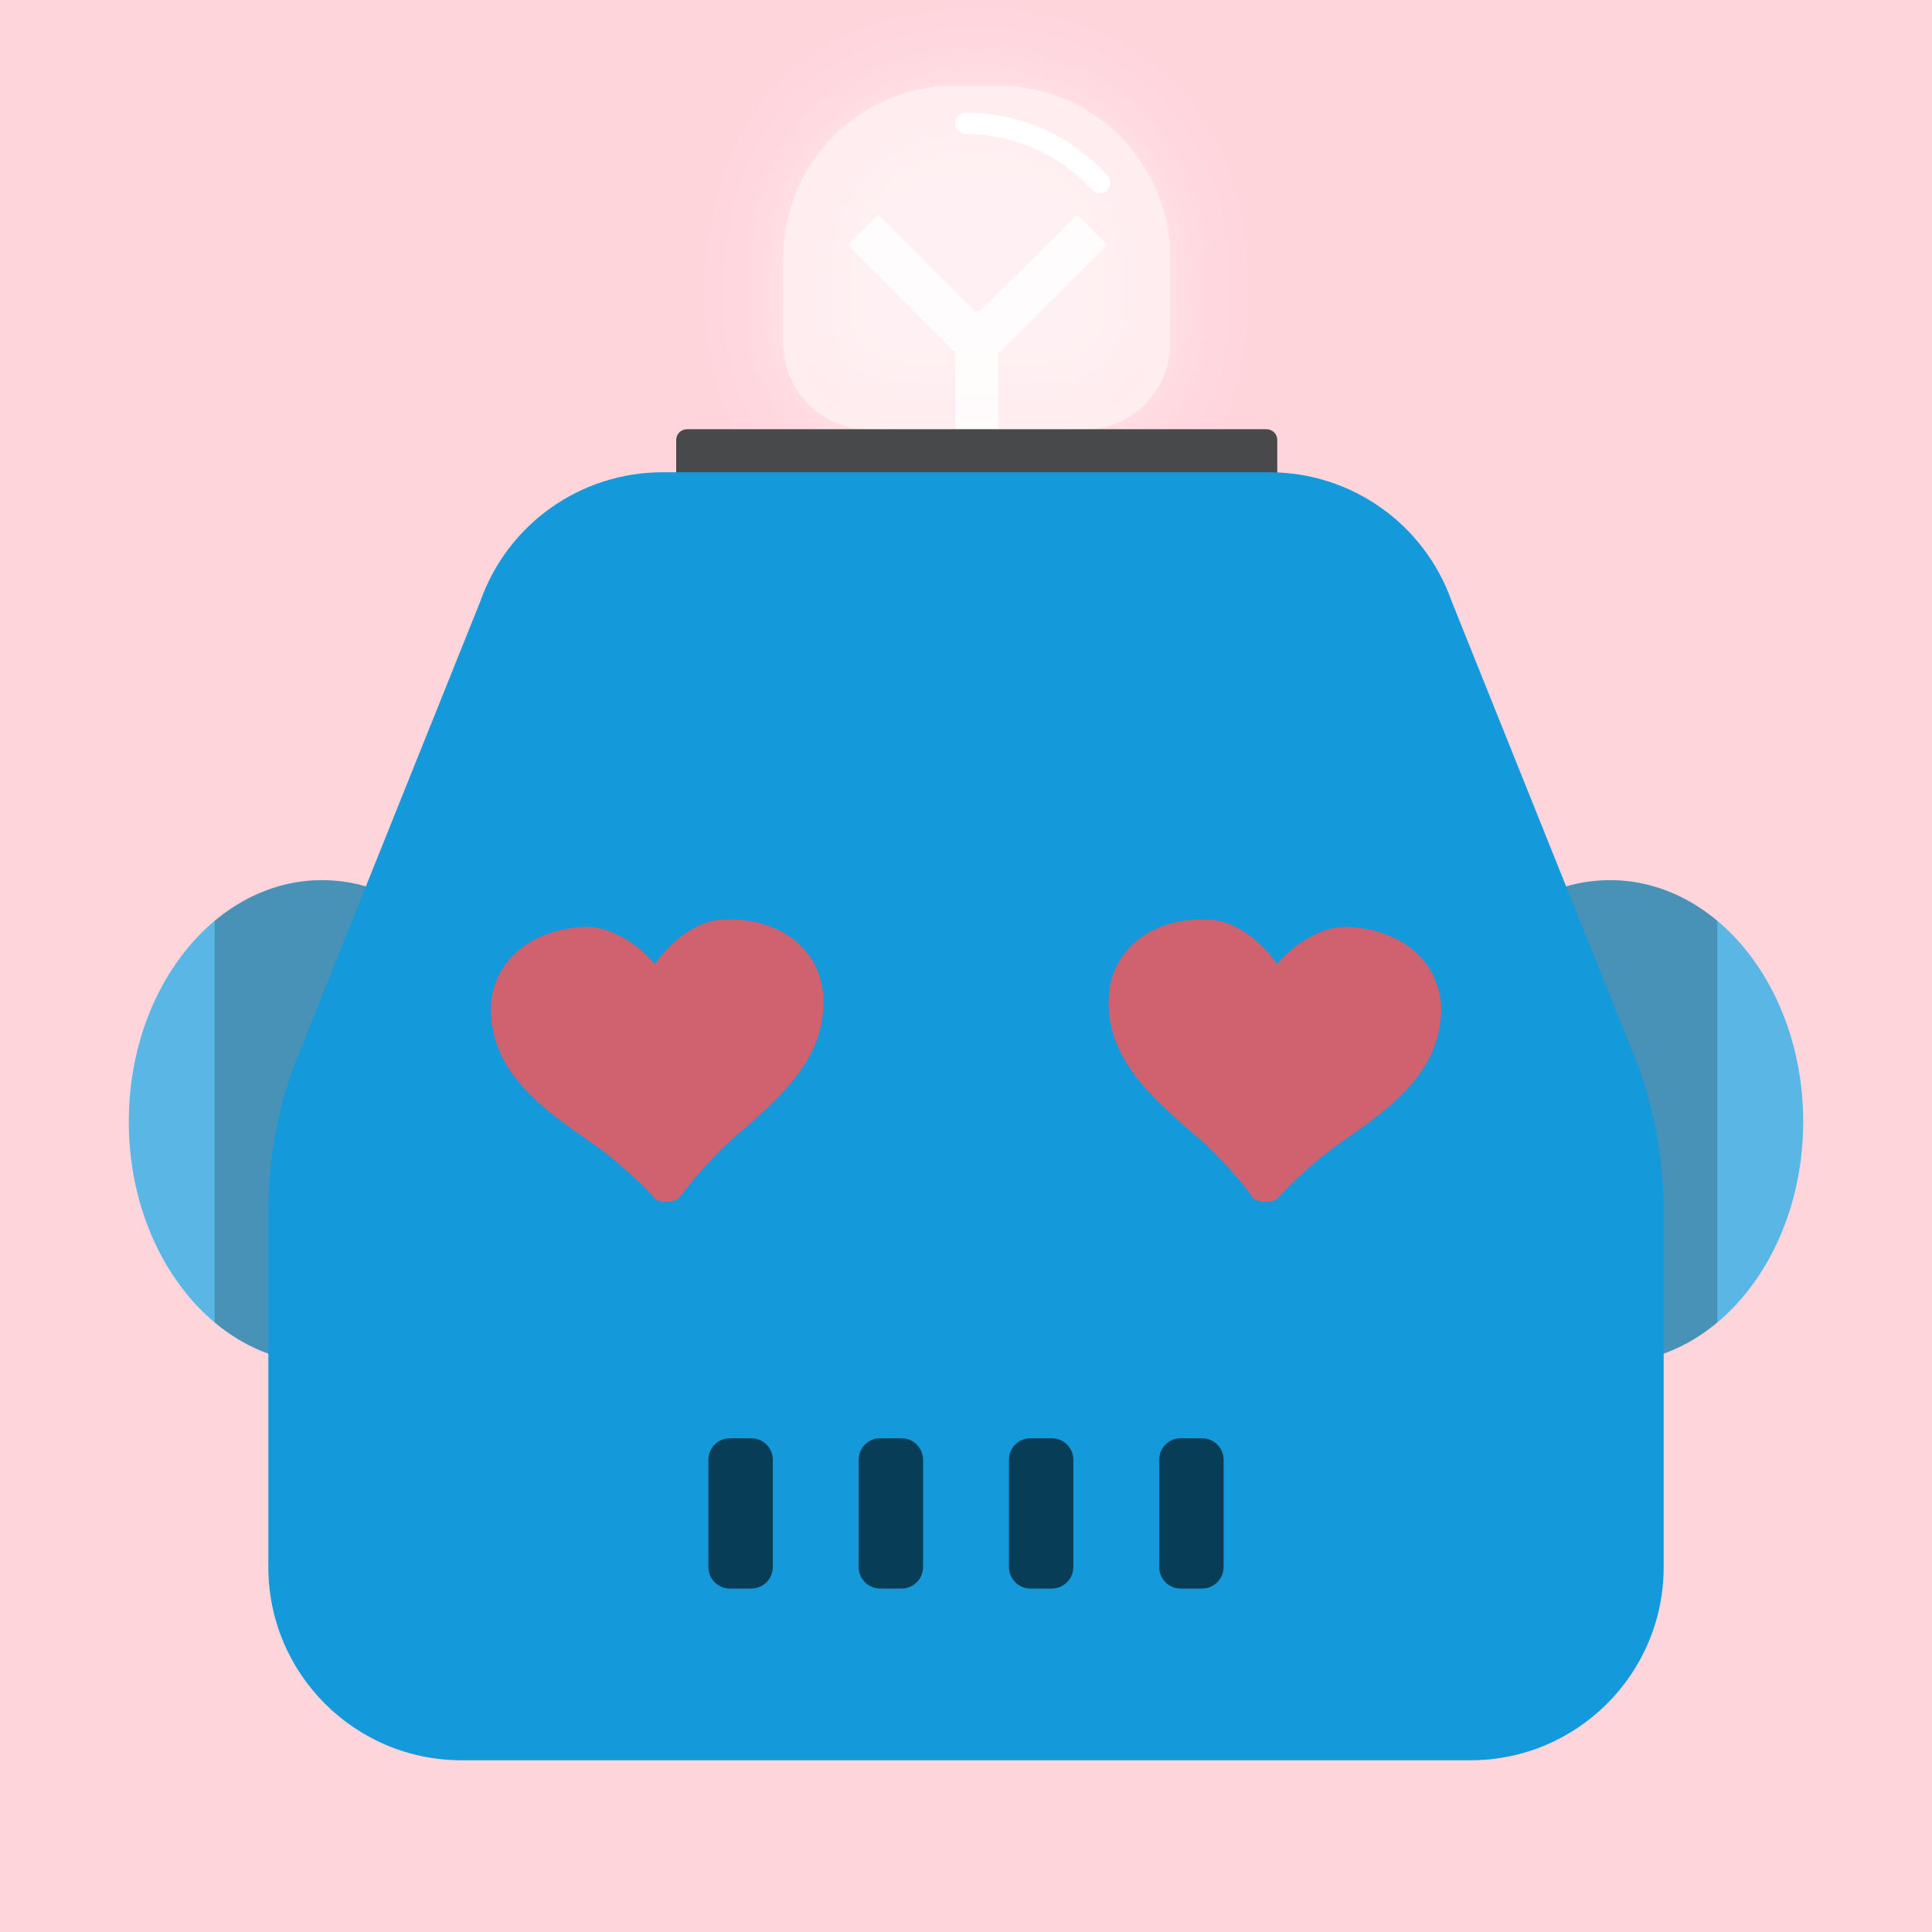
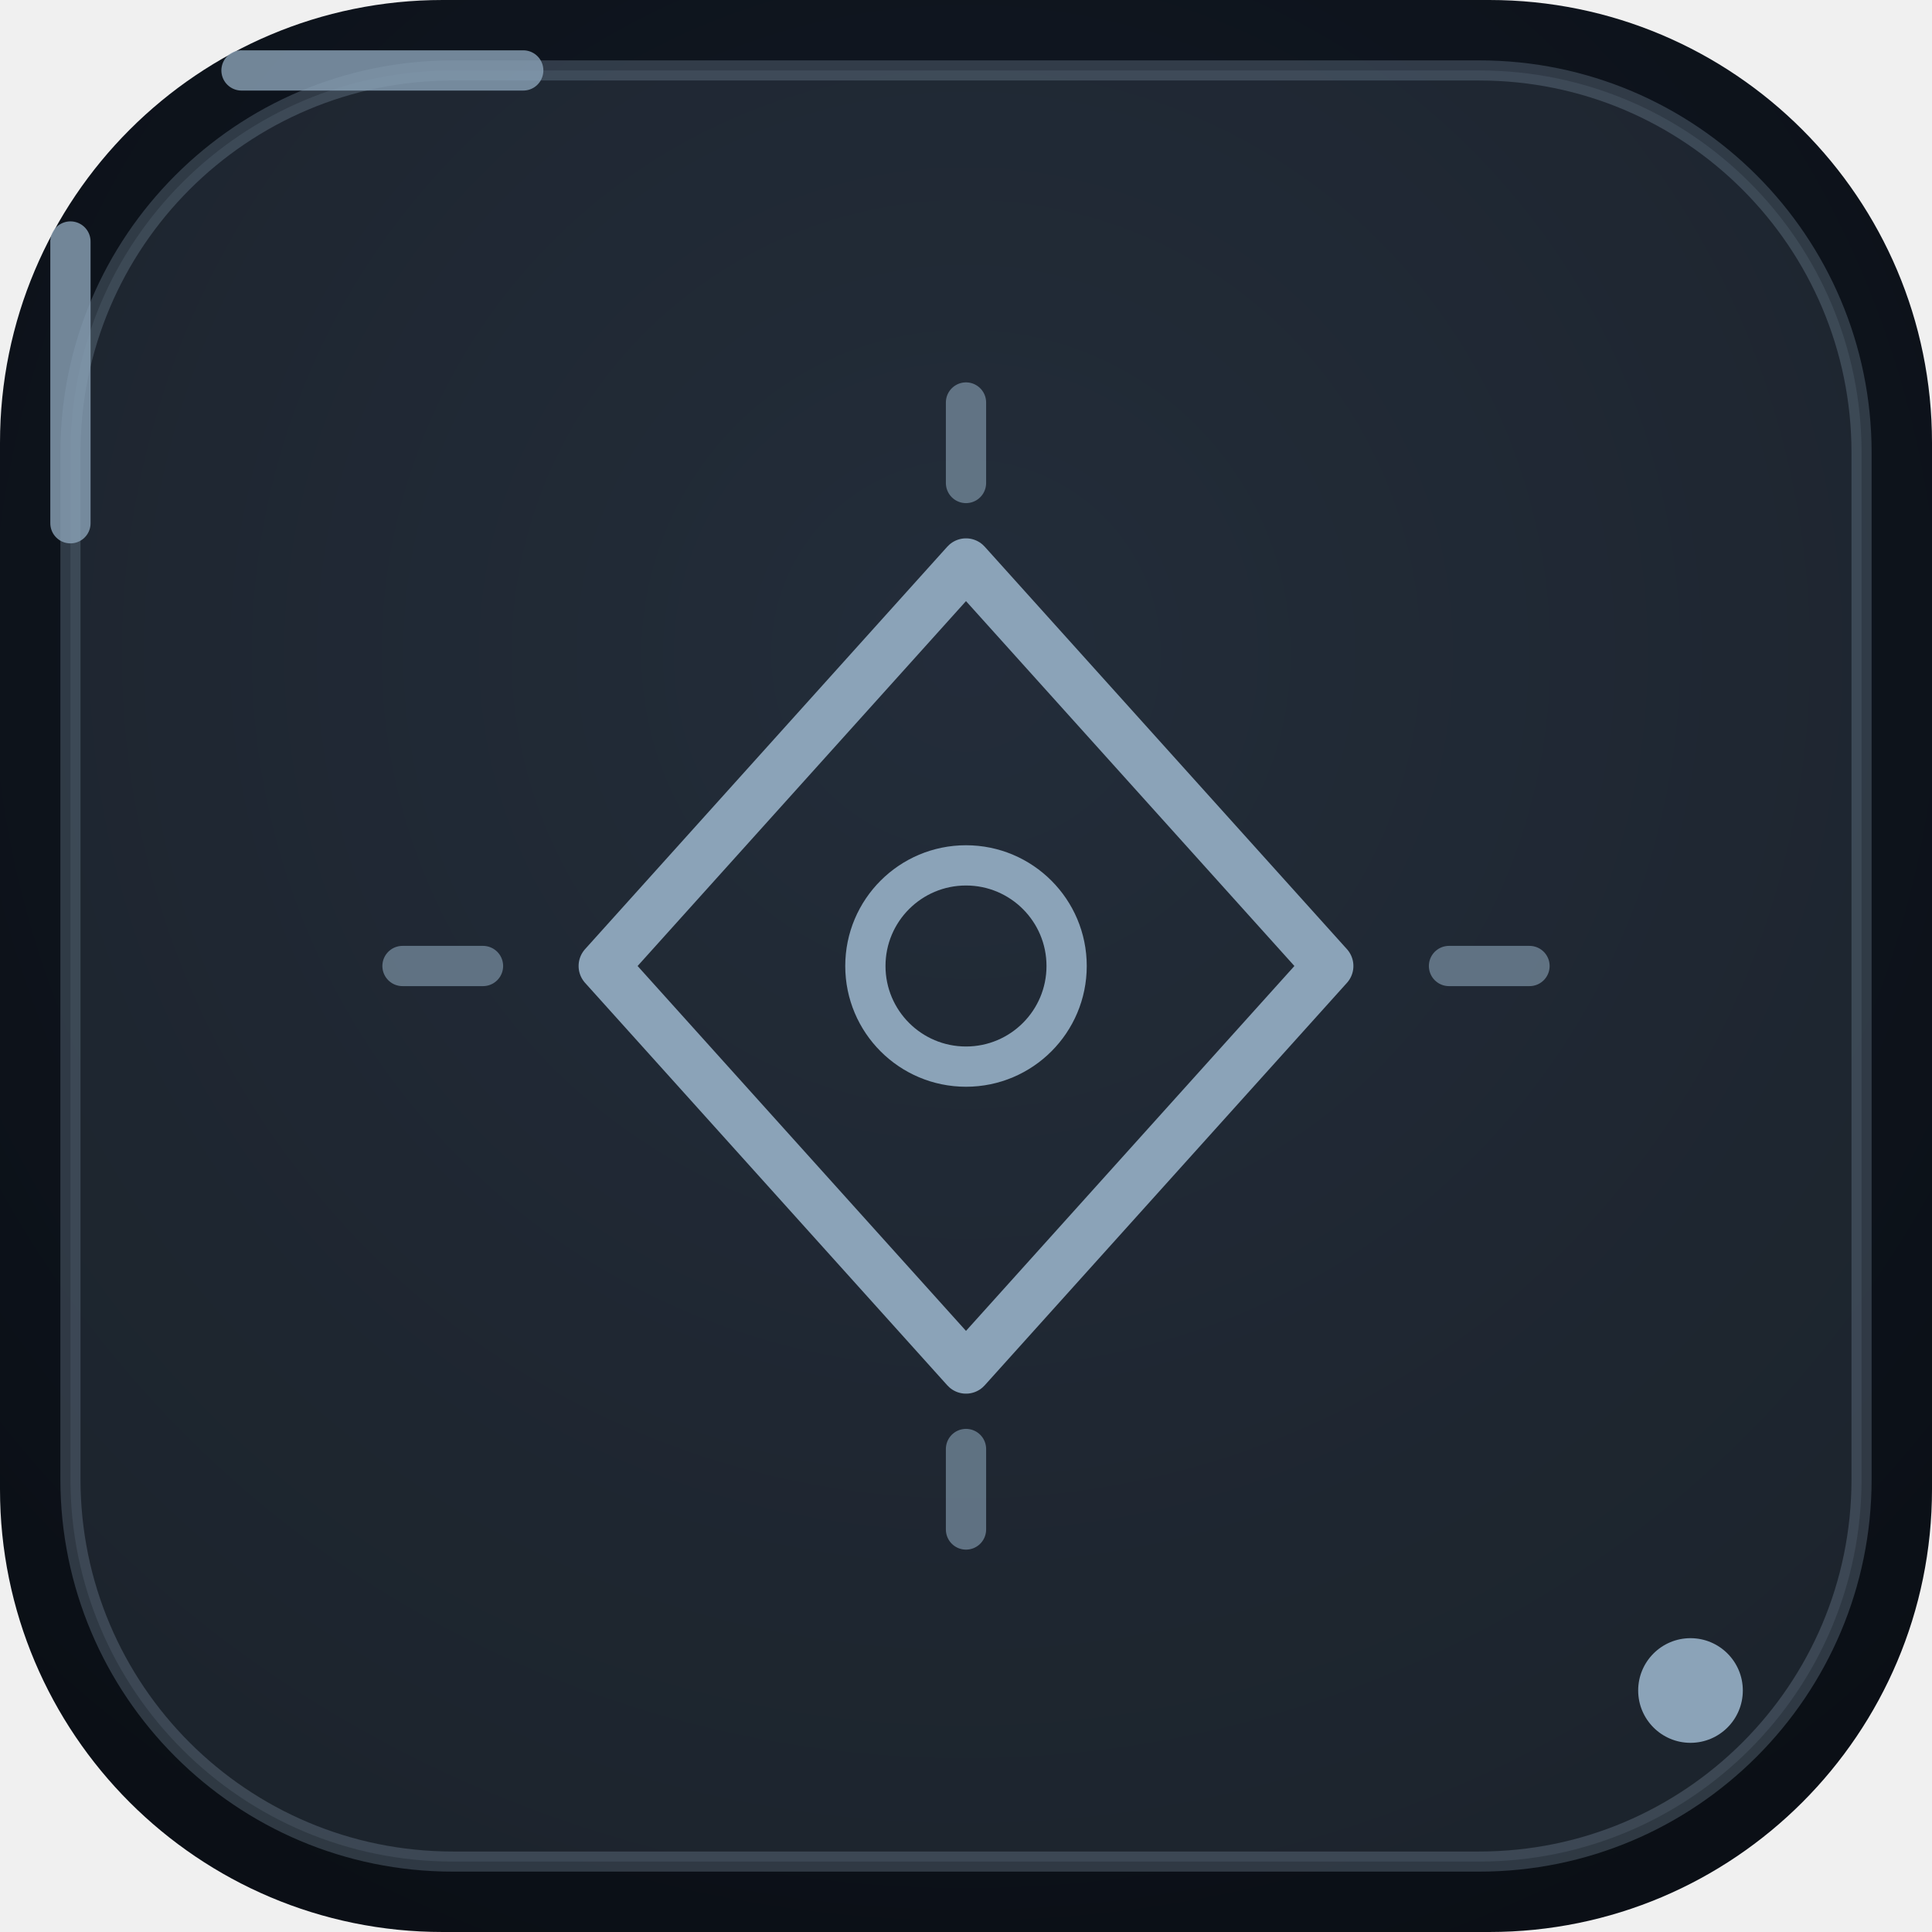
- <svg xmlns="http://www.w3.org/2000/svg" viewBox="0 0 180 180" fill="none" shape-rendering="auto" aria-hidden="true">
+ <svg xmlns="http://www.w3.org/2000/svg" viewBox="0 0 96 96" role="img" aria-label="未知节点">
  <defs>
-     <g id="sides-round-942526c9">
-       <mask id="sidesRound-a" style="mask-type:luminance">
-         <ellipse cx="144" cy="38.5" rx="18" ry="22.5" fill="white" />
-         <ellipse cx="18" cy="22.5" rx="18" ry="22.5" transform="matrix(-1 0 0 1 42 16)" fill="white" />
-       </mask>
-       <g mask="url(#sidesRound-a)">
-         <path d="M-6 0h180v76H-6z" fill="#1499da" />
-         <path d="M-6 0h180v76H-6z" fill="white" fill-opacity=".3" />
-         <rect x="14" width="140" height="76" fill="black" fill-opacity=".2" />
-       </g>
-     </g>
-     <filter id="topGlowingBulb01-a" x="16" y=".59" width="52" height="48" filterUnits="userSpaceOnUse" color-interpolation-filters="sRGB">
-       <feFlood flood-opacity="0" result="r0" />
-       <feColorMatrix in="SourceAlpha" values="0 0 0 0 0 0 0 0 0 0 0 0 0 0 0 0 0 0 127 0" result="r1" />
-       <feOffset />
-       <feGaussianBlur stdDeviation="4" />
-       <feColorMatrix values="0 0 0 0 1 0 0 0 0 1 0 0 0 0 1 0 0 0 0.5 0" />
-       <feBlend in2="r0" result="r2" />
-       <feBlend in="SourceGraphic" in2="r2" result="r3" />
-       <feColorMatrix in="SourceAlpha" values="0 0 0 0 0 0 0 0 0 0 0 0 0 0 0 0 0 0 127 0" result="r1" />
-       <feOffset />
-       <feGaussianBlur stdDeviation="2" />
-       <feComposite in2="r1" operator="arithmetic" k2="-1" k3="1" />
-       <feColorMatrix values="0 0 0 0 1 0 0 0 0 1 0 0 0 0 1 0 0 0 0.5 0" />
-       <feBlend in2="r3" result="r4" />
-     </filter>
-     <g id="top-glowingBulb01-942526c9">
-       <g filter="url(#topGlowingBulb01-a)">
-         <path fill-rule="evenodd" clip-rule="evenodd" d="M24 24.6a16 16 0 0 1 16-16h4a16 16 0 0 1 16 16v8a8 8 0 0 1-8 8H32a8 8 0 0 1-8-8z" fill="white" fill-opacity=".3" />
-       </g>
-       <path d="M41 12.1c4.93 0 9.37 2.12 12.44 5.51" stroke="white" stroke-width="2" stroke-linecap="round" />
-       <path d="M54.14 23.42 44 33.57v7.02h-4v-7.17l-10-10 2.83-2.83 9 9h.48l9.02-9z" fill="white" fill-opacity=".8" />
-       <rect x="14" y="40.59" width="56" height="12" rx="1" fill="#48494B" />
-     </g>
-     <g id="head-square04-942526c9">
-       <mask id="headSquare04-a" style="mask-type:luminance">
-         <path fill-rule="evenodd" clip-rule="evenodd" d="M0 102V68.85a40 40 0 0 1 2.28-13.31L19.76 12A18 18 0 0 1 36.74 0h56.52a18 18 0 0 1 16.98 12l17.48 43.54a40 40 0 0 1 2.28 13.3V102a18 18 0 0 1-18 18H18a18 18 0 0 1-18-18" fill="white" />
-       </mask>
-       <g mask="url(#headSquare04-a)">
-         <path d="M-2-2h134v124H-2z" fill="#1499da" />
-       </g>
-     </g>
-     <g id="mouth-grill02-942526c9">
-       <rect x="24" y="6" width="6" height="14" rx="2" fill="black" fill-opacity=".6" />
-       <rect x="10" y="6" width="6" height="14" rx="2" fill="black" fill-opacity=".6" />
-       <rect x="38" y="6" width="6" height="14" rx="2" fill="black" fill-opacity=".6" />
-       <rect x="52" y="6" width="6" height="14" rx="2" fill="black" fill-opacity=".6" />
-     </g>
-     <g id="eyes-hearts-942526c9">
-       <path d="M29.27 9.68c-2.55.13-4.96 2.24-6.25 4.15-1.48-1.76-4.1-3.6-6.65-3.47-5.48.28-8.85 3.8-8.63 8.1.3 5.72 4.88 8.89 9.7 12.24 1.7 1.15 5 4.15 5.42 4.82s2.14.6 2.58-.13a38 38 0 0 1 4.9-5.36c4.43-3.84 8.66-7.47 8.36-13.2-.23-4.3-3.95-7.44-9.43-7.15m58.36.68c-2.55-.14-5.17 1.7-6.65 3.47-1.3-1.9-3.7-4.02-6.25-4.15-5.48-.29-9.2 2.86-9.43 7.16-.3 5.72 3.93 9.35 8.36 13.2 1.6 1.31 4.55 4.63 4.9 5.35.35.7 2.06.82 2.58.13a37 37 0 0 1 5.42-4.82c4.8-3.35 9.4-6.52 9.7-12.24.22-4.3-3.15-7.82-8.63-8.1" fill="#FF5353" fill-opacity=".8" />
-     </g>
-     <clipPath id="clip-942526c9">
-       <rect width="180" height="180" rx="0" ry="0" />
-     </clipPath>
+     <radialGradient id="bg" cx="50%" cy="34%" r="80%">
+       <stop offset="0%" stop-color="#121a26" />
+       <stop offset="100%" stop-color="#0a0e14" />
+     </radialGradient>
  </defs>
-   <g clip-path="url(#clip-942526c9)">
-     <rect width="180" height="180" fill="#ffd5dc" />
-     <use transform="translate(6 66)" href="#sides-round-942526c9" />
-     <use transform="translate(49 -.6)" href="#top-glowingBulb01-942526c9" />
-     <use transform="translate(25 44)" href="#head-square04-942526c9" />
-     <use transform="translate(56 128)" href="#mouth-grill02-942526c9" />
-     <use transform="translate(38 76)" href="#eyes-hearts-942526c9" />
-   </g>
+   <rect width="96" height="96" rx="22" fill="url(#bg)" />
+   <rect x="3.5" y="3.5" width="89" height="89" rx="19" fill="none" stroke="#8ba3b8" stroke-opacity=".28" />
+   <rect x="3.5" y="3.5" width="89" height="89" rx="19" fill="rgba(139,163,184,.14)" />
+   <path d="M12 3.5h14M3.5 12v14" stroke="#8ba3b8" stroke-width="2" stroke-linecap="round" fill="none" opacity=".8" />
+   <path d="M48 28 66 48 48 68 30 48Z" fill="none" stroke="#8ba3b8" stroke-width="2.5" stroke-linejoin="round" />
+   <circle cx="48" cy="48" r="5" fill="none" stroke="#8ba3b8" stroke-width="2" />
+   <path d="M48 20v4M48 72v4M20 48h4M72 48h4" stroke="#8ba3b8" stroke-width="2" stroke-linecap="round" opacity=".6" />
+   <circle cx="84" cy="84" r="2.6" fill="#8ba3b8" />
</svg>
